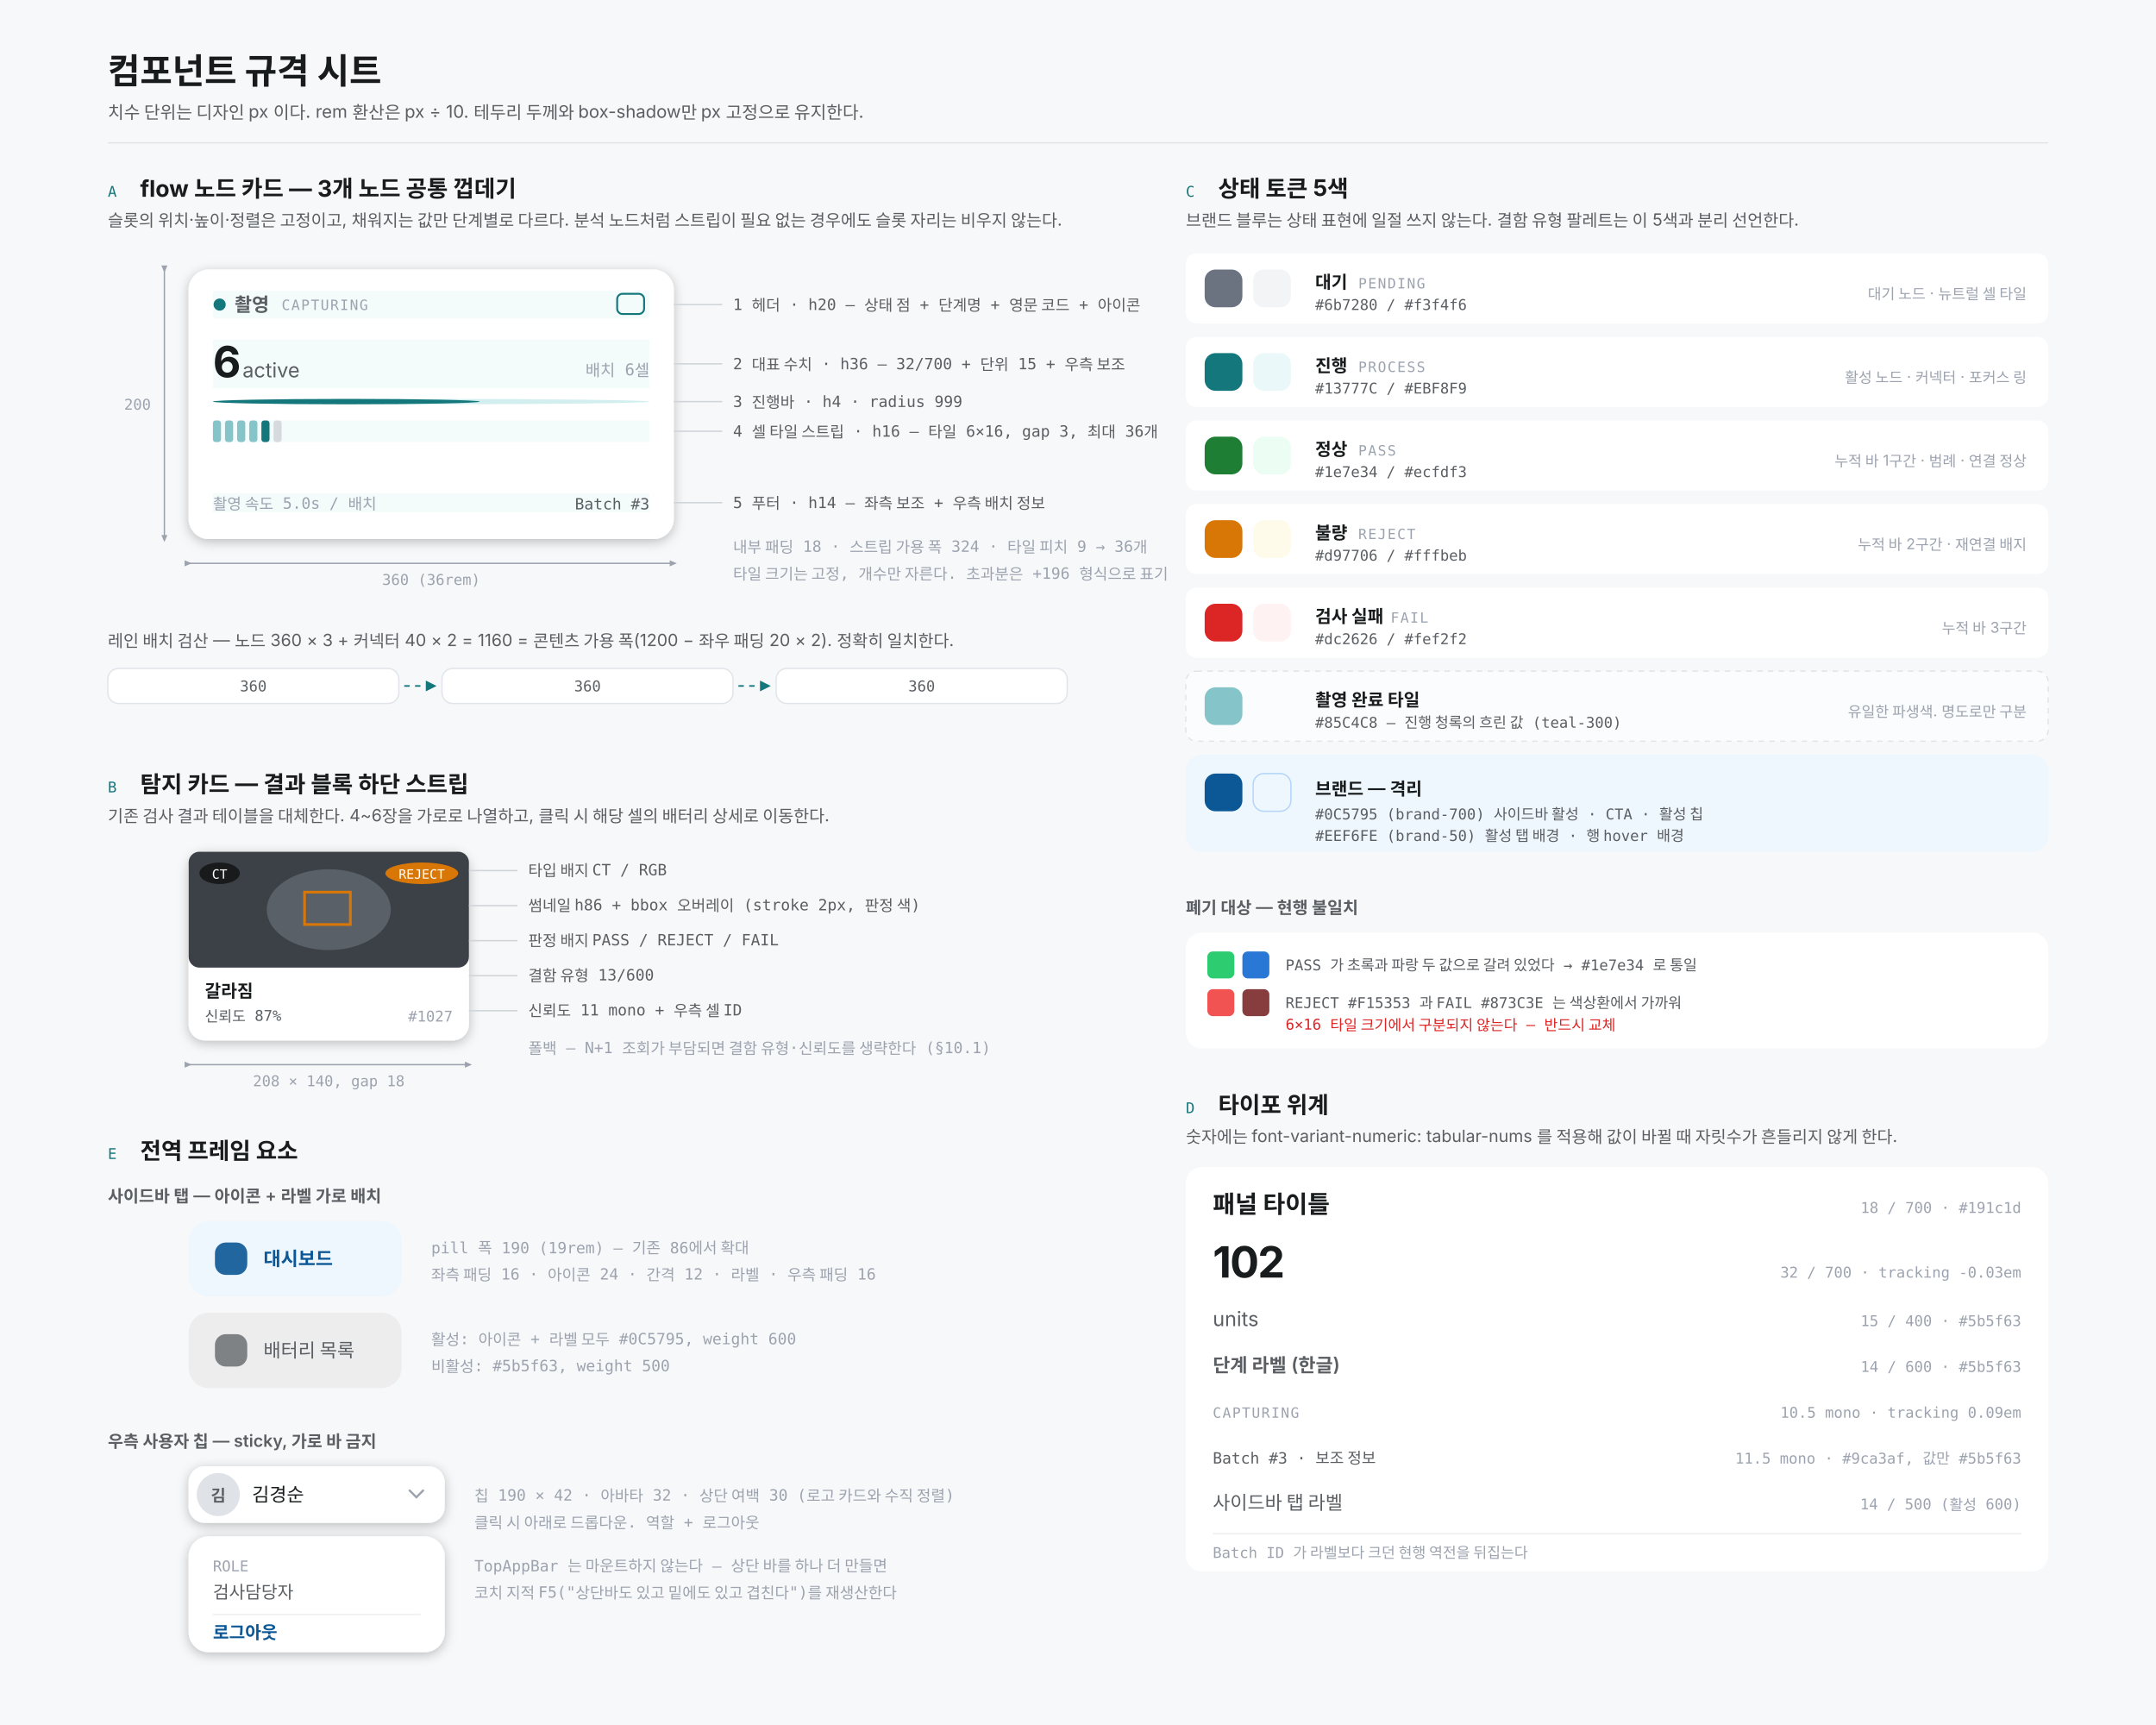
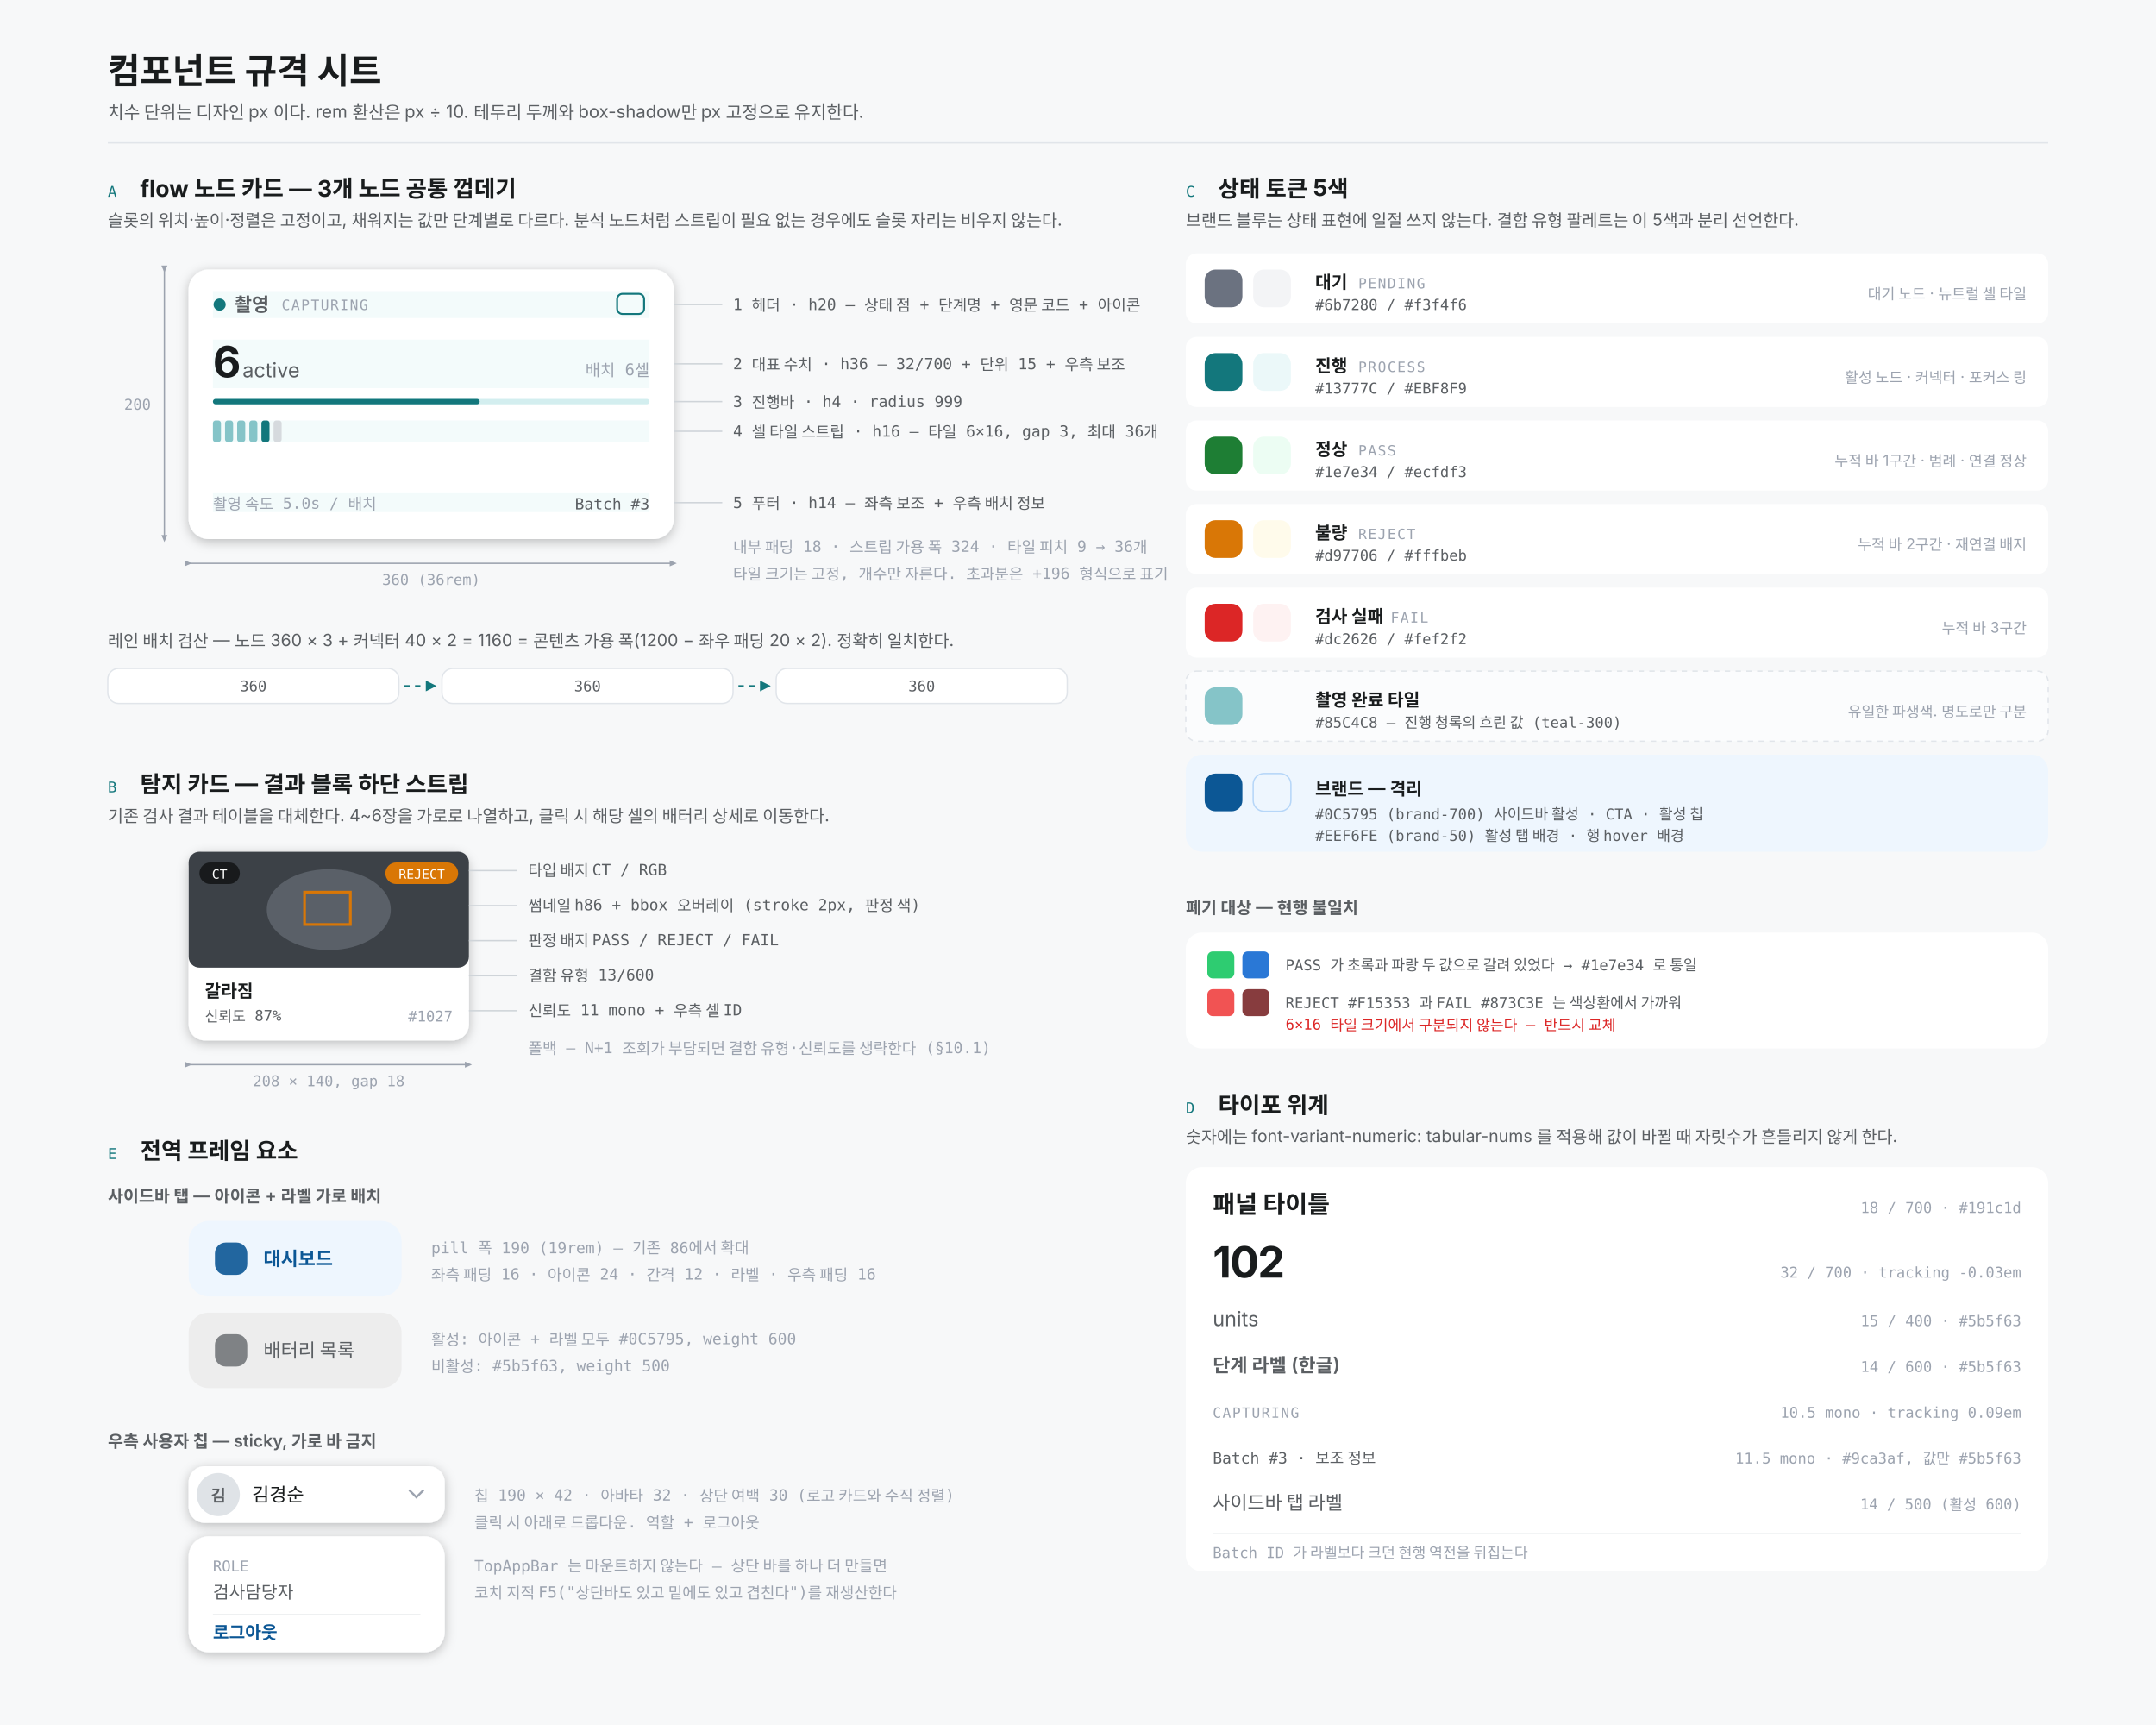
<svg xmlns="http://www.w3.org/2000/svg" viewBox="0 0 1600 1280" width="1600" height="1280" font-family="Inter, system-ui, 'Pretendard', sans-serif">
  <defs>
    <filter id="sh" x="-20%" y="-20%" width="140%" height="160%">
      <feDropShadow dx="0" dy="2" stdDeviation="4" flood-color="#000000" flood-opacity="0.25" />
    </filter>
    <marker id="ar" viewBox="0 0 8 8" refX="4" refY="4" markerWidth="6" markerHeight="6" orient="auto">
      <path d="M0 1 L7 4 L0 7 z" fill="#9ca3af" />
    </marker>
    <clipPath id="tc">
      <rect x="0" y="0" width="208" height="86" rx="8" />
    </clipPath>
  </defs>
  <rect width="1600" height="1280" fill="#f7f8f9" />
  <text x="80" y="62" font-size="26" font-weight="700" fill="#191c1d">컴포넌트 규격 시트</text>
  <text x="80" y="88" font-size="13" fill="#5b5f63">치수 단위는 디자인 px 이다. rem 환산은 px ÷ 10. 테두리 두께와 box-shadow만 px 고정으로 유지한다.</text>
  <line x1="80" y1="106" x2="1520" y2="106" stroke="#e1e5ea" stroke-width="1" />
  <text x="80" y="146" font-size="11" letter-spacing="1.1" fill="#13777C" font-family="ui-monospace, Consolas, monospace">A</text>
  <text x="104" y="146" font-size="17" font-weight="650" fill="#191c1d">flow 노드 카드 — 3개 노드 공통 껍데기</text>
  <text x="80" y="168" font-size="12.5" fill="#5b5f63">슬롯의 위치·높이·정렬은 고정이고, 채워지는 값만 단계별로 다르다. 분석 노드처럼 스트립이 필요 없는 경우에도 슬롯 자리는 비우지 않는다.</text>
  <g transform="translate(140,200)">
    <rect x="0" y="0" width="360" height="200" rx="15" fill="#ffffff" filter="url(#sh)" />
    <rect x="18" y="16" width="324" height="20" fill="#EBF8F9" opacity="0.6" />
    <circle cx="23" cy="26" r="4.5" fill="#13777C" />
    <text x="34" y="31" font-size="14" font-weight="600" fill="#5b5f63">촬영</text>
    <text x="69" y="30" font-size="10.5" letter-spacing="0.9" fill="#9ca3af" font-family="ui-monospace, Consolas, monospace">CAPTURING</text>
    <rect x="318" y="18" width="20" height="15" rx="4" fill="none" stroke="#13777C" stroke-width="1.4" />
    <rect x="18" y="52" width="324" height="36" fill="#EBF8F9" opacity="0.6" />
    <text x="18" y="80" font-size="32" font-weight="700" fill="#191c1d" letter-spacing="-1">6</text>
    <text x="40" y="80" font-size="15" fill="#5b5f63">active</text>
    <text x="342" y="79" text-anchor="end" font-size="12" fill="#9ca3af" font-family="ui-monospace, Consolas, monospace">배치 6셀</text>
-     <rect x="18" y="96" width="324" height="4" rx="999" fill="#D3EEEF" />
-     <rect x="18" y="96" width="198" height="4" rx="999" fill="#13777C" />
+     <rect x="18" y="96" width="324" height="4" rx="2" fill="#D3EEEF" />
+     <rect x="18" y="96" width="198" height="4" rx="2" fill="#13777C" />
    <rect x="18" y="112" width="324" height="16" fill="#EBF8F9" opacity="0.6" />
    <rect x="18" y="112" width="6" height="16" rx="2" fill="#85C4C8" />
    <rect x="27" y="112" width="6" height="16" rx="2" fill="#85C4C8" />
    <rect x="36" y="112" width="6" height="16" rx="2" fill="#85C4C8" />
    <rect x="45" y="112" width="6" height="16" rx="2" fill="#85C4C8" />
    <rect x="54" y="112" width="6" height="16" rx="2" fill="#13777C" />
    <rect x="63" y="112" width="6" height="16" rx="2" fill="#d6dade" />
    <rect x="18" y="166" width="324" height="14" fill="#EBF8F9" opacity="0.6" />
    <text x="18" y="178" font-size="11.5" fill="#9ca3af" font-family="ui-monospace, Consolas, monospace">촬영 속도 5.0s / 배치</text>
    <text x="342" y="178" text-anchor="end" font-size="11.5" fill="#5b5f63" font-family="ui-monospace, Consolas, monospace">Batch #3</text>
  </g>
  <line x1="140" y1="418" x2="500" y2="418" stroke="#9ca3af" stroke-width="1" marker-start="url(#ar)" marker-end="url(#ar)" />
  <text x="320" y="434" text-anchor="middle" font-size="11" fill="#9ca3af" font-family="ui-monospace, Consolas, monospace">360 (36rem)</text>
  <line x1="122" y1="200" x2="122" y2="400" stroke="#9ca3af" stroke-width="1" marker-start="url(#ar)" marker-end="url(#ar)" />
  <text x="112" y="304" text-anchor="end" font-size="11" fill="#9ca3af" font-family="ui-monospace, Consolas, monospace">200</text>
  <g font-size="11.5" font-family="ui-monospace, Consolas, monospace" fill="#5b5f63">
    <line x1="500" y1="226" x2="536" y2="226" stroke="#cfd4d9" stroke-width="1" />
    <text x="544" y="230">1 헤더 · h20 — 상태 점 + 단계명 + 영문 코드 + 아이콘</text>
    <line x1="500" y1="270" x2="536" y2="270" stroke="#cfd4d9" stroke-width="1" />
    <text x="544" y="274">2 대표 수치 · h36 — 32/700 + 단위 15 + 우측 보조</text>
    <line x1="500" y1="298" x2="536" y2="298" stroke="#cfd4d9" stroke-width="1" />
    <text x="544" y="302">3 진행바 · h4 · radius 999</text>
    <line x1="500" y1="320" x2="536" y2="320" stroke="#cfd4d9" stroke-width="1" />
    <text x="544" y="324">4 셀 타일 스트립 · h16 — 타일 6×16, gap 3, 최대 36개</text>
    <line x1="500" y1="373" x2="536" y2="373" stroke="#cfd4d9" stroke-width="1" />
    <text x="544" y="377">5 푸터 · h14 — 좌측 보조 + 우측 배치 정보</text>
  </g>
  <text x="544" y="410" font-size="11.5" fill="#9ca3af" font-family="ui-monospace, Consolas, monospace">내부 패딩 18 · 스트립 가용 폭 324 · 타일 피치 9 → 36개</text>
  <text x="544" y="430" font-size="11.5" fill="#9ca3af" font-family="ui-monospace, Consolas, monospace">타일 크기는 고정, 개수만 자른다. 초과분은 +196 형식으로 표기</text>
  <text x="80" y="480" font-size="12.5" fill="#5b5f63">레인 배치 검산 — 노드 360 × 3 + 커넥터 40 × 2 = 1160 = 콘텐츠 가용 폭(1200 − 좌우 패딩 20 × 2). 정확히 일치한다.</text>
  <g transform="translate(80,496)">
    <rect x="0" y="0" width="216" height="26" rx="8" fill="#ffffff" stroke="#e1e5ea" />
    <text x="108" y="17" text-anchor="middle" font-size="11" fill="#5b5f63" font-family="ui-monospace, Consolas, monospace">360</text>
    <path d="M220 13 H236" stroke="#13777C" stroke-width="1.2" stroke-dasharray="4 4" />
    <polygon points="236,9 244,13 236,17" fill="#13777C" />
    <rect x="248" y="0" width="216" height="26" rx="8" fill="#ffffff" stroke="#e1e5ea" />
    <text x="356" y="17" text-anchor="middle" font-size="11" fill="#5b5f63" font-family="ui-monospace, Consolas, monospace">360</text>
    <path d="M468 13 H484" stroke="#13777C" stroke-width="1.2" stroke-dasharray="4 4" />
    <polygon points="484,9 492,13 484,17" fill="#13777C" />
    <rect x="496" y="0" width="216" height="26" rx="8" fill="#ffffff" stroke="#e1e5ea" />
    <text x="604" y="17" text-anchor="middle" font-size="11" fill="#5b5f63" font-family="ui-monospace, Consolas, monospace">360</text>
  </g>
  <text x="80" y="588" font-size="11" letter-spacing="1.1" fill="#13777C" font-family="ui-monospace, Consolas, monospace">B</text>
  <text x="104" y="588" font-size="17" font-weight="650" fill="#191c1d">탐지 카드 — 결과 블록 하단 스트립</text>
  <text x="80" y="610" font-size="12.5" fill="#5b5f63">기존 검사 결과 테이블을 대체한다. 4~6장을 가로로 나열하고, 클릭 시 해당 셀의 배터리 상세로 이동한다.</text>
  <g transform="translate(140,632)">
    <rect x="0" y="0" width="208" height="140" rx="12" fill="#ffffff" filter="url(#sh)" />
    <g clip-path="url(#tc)">
      <rect x="0" y="0" width="208" height="86" fill="#3c4147" />
      <ellipse cx="104" cy="43" rx="46" ry="30" fill="#5a6068" />
      <rect x="86" y="30" width="34" height="24" fill="none" stroke="#d97706" stroke-width="2" />
    </g>
-     <rect x="8" y="8" width="30" height="16" rx="999" fill="#00000099" />
+     <rect x="8" y="8" width="30" height="16" rx="8" fill="#00000099" />
    <text x="23" y="20" text-anchor="middle" font-size="9.5" fill="#ffffff" font-family="ui-monospace, Consolas, monospace">CT</text>
-     <rect x="146" y="8" width="54" height="16" rx="999" fill="#d97706" />
+     <rect x="146" y="8" width="54" height="16" rx="8" fill="#d97706" />
    <text x="173" y="20" text-anchor="middle" font-size="9.5" fill="#ffffff" font-family="ui-monospace, Consolas, monospace">REJECT</text>
    <text x="12" y="108" font-size="13" font-weight="600" fill="#191c1d">갈라짐</text>
    <text x="12" y="126" font-size="11" fill="#5b5f63" font-family="ui-monospace, Consolas, monospace">신뢰도 87%</text>
    <text x="196" y="126" text-anchor="end" font-size="11" fill="#9ca3af" font-family="ui-monospace, Consolas, monospace">#1027</text>
  </g>
  <line x1="140" y1="790" x2="348" y2="790" stroke="#9ca3af" stroke-width="1" marker-start="url(#ar)" marker-end="url(#ar)" />
  <text x="244" y="806" text-anchor="middle" font-size="11" fill="#9ca3af" font-family="ui-monospace, Consolas, monospace">208 × 140, gap 18</text>
  <g font-size="11.5" font-family="ui-monospace, Consolas, monospace" fill="#5b5f63">
    <line x1="348" y1="646" x2="384" y2="646" stroke="#cfd4d9" stroke-width="1" />
    <text x="392" y="650">타입 배지 CT / RGB</text>
    <line x1="348" y1="672" x2="384" y2="672" stroke="#cfd4d9" stroke-width="1" />
    <text x="392" y="676">썸네일 h86 + bbox 오버레이 (stroke 2px, 판정 색)</text>
    <line x1="348" y1="698" x2="384" y2="698" stroke="#cfd4d9" stroke-width="1" />
    <text x="392" y="702">판정 배지 PASS / REJECT / FAIL</text>
    <line x1="348" y1="724" x2="384" y2="724" stroke="#cfd4d9" stroke-width="1" />
    <text x="392" y="728">결함 유형 13/600</text>
    <line x1="348" y1="750" x2="384" y2="750" stroke="#cfd4d9" stroke-width="1" />
    <text x="392" y="754">신뢰도 11 mono + 우측 셀 ID</text>
  </g>
  <text x="392" y="782" font-size="11.5" fill="#9ca3af" font-family="ui-monospace, Consolas, monospace">폴백 — N+1 조회가 부담되면 결함 유형·신뢰도를 생략한다 (§10.1)</text>
  <text x="80" y="860" font-size="11" letter-spacing="1.1" fill="#13777C" font-family="ui-monospace, Consolas, monospace">E</text>
  <text x="104" y="860" font-size="17" font-weight="650" fill="#191c1d">전역 프레임 요소</text>
  <text x="80" y="892" font-size="12.5" font-weight="600" fill="#5b5f63">사이드바 탭 — 아이콘 + 라벨 가로 배치</text>
  <g transform="translate(140,906)">
    <rect x="0" y="0" width="158" height="56" rx="15" fill="#EEF6FE" />
    <rect x="19.5" y="16" width="24" height="24" rx="8" fill="#0C5795" opacity="0.9" />
    <text x="55.5" y="33" font-size="14" font-weight="600" fill="#0C5795">대시보드</text>
  </g>
  <g transform="translate(140,974)">
    <rect x="0" y="0" width="158" height="56" rx="15" fill="#ededed" />
    <rect x="19.5" y="16" width="24" height="24" rx="8" fill="#5b5f63" opacity="0.75" />
    <text x="55.5" y="33" font-size="14" font-weight="500" fill="#5b5f63">배터리 목록</text>
  </g>
  <g font-size="11.5" font-family="ui-monospace, Consolas, monospace" fill="#9ca3af">
    <text x="320" y="930">pill 폭 190 (19rem) — 기존 86에서 확대</text>
    <text x="320" y="950">좌측 패딩 16 · 아이콘 24 · 간격 12 · 라벨 · 우측 패딩 16</text>
    <text x="320" y="998">활성: 아이콘 + 라벨 모두 #0C5795, weight 600</text>
    <text x="320" y="1018">비활성: #5b5f63, weight 500</text>
  </g>
  <text x="80" y="1074" font-size="12.5" font-weight="600" fill="#5b5f63">우측 사용자 칩 — sticky, 가로 바 금지</text>
  <g transform="translate(140,1088)">
    <rect x="0" y="0" width="190" height="42" fill="#ffffff" filter="url(#sh)" rx="12" />
    <circle cx="22" cy="21" r="16" fill="#dfe3e7" />
    <text x="22" y="26" text-anchor="middle" font-size="12" font-weight="600" fill="#5b5f63">김</text>
    <text x="47" y="26" font-size="14" fill="#191c1d">김경순</text>
    <path d="M164 18 l5 5 l5 -5" stroke="#9ca3af" stroke-width="1.6" fill="none" stroke-linecap="round" />
  </g>
  <g transform="translate(140,1140)">
    <rect x="0" y="0" width="190" height="86" rx="15" fill="#ffffff" filter="url(#sh)" />
    <text x="18" y="26" font-size="11" fill="#9ca3af" font-family="ui-monospace, Consolas, monospace">ROLE</text>
    <text x="18" y="46" font-size="13" fill="#5b5f63">검사담당자</text>
    <line x1="18" y1="58" x2="172" y2="58" stroke="#eceef0" stroke-width="1" />
    <text x="18" y="76" font-size="13" font-weight="600" fill="#0C5795">로그아웃</text>
  </g>
  <g font-size="11.5" font-family="ui-monospace, Consolas, monospace" fill="#9ca3af">
    <text x="352" y="1114">칩 190 × 42 · 아바타 32 · 상단 여백 30 (로고 카드와 수직 정렬)</text>
    <text x="352" y="1134">클릭 시 아래로 드롭다운. 역할 + 로그아웃</text>
    <text x="352" y="1166">TopAppBar 는 마운트하지 않는다 — 상단 바를 하나 더 만들면</text>
    <text x="352" y="1186">코치 지적 F5("상단바도 있고 밑에도 있고 겹친다")를 재생산한다</text>
  </g>
  <text x="880" y="146" font-size="11" letter-spacing="1.1" fill="#13777C" font-family="ui-monospace, Consolas, monospace">C</text>
  <text x="904" y="146" font-size="17" font-weight="650" fill="#191c1d">상태 토큰 5색</text>
  <text x="880" y="168" font-size="12.5" fill="#5b5f63">브랜드 블루는 상태 표현에 일절 쓰지 않는다. 결함 유형 팔레트는 이 5색과 분리 선언한다.</text>
  <g transform="translate(880,188)">
    <g>
      <rect x="0" y="0" width="640" height="52" rx="8" fill="#ffffff" />
      <rect x="14" y="12" width="28" height="28" rx="8" fill="#6b7280" />
      <rect x="50" y="12" width="28" height="28" rx="8" fill="#f3f4f6" />
      <text x="96" y="26" font-size="13" font-weight="600" fill="#191c1d">대기</text>
      <text x="128" y="26" font-size="10.5" letter-spacing="0.9" fill="#9ca3af" font-family="ui-monospace, Consolas, monospace">PENDING</text>
      <text x="96" y="42" font-size="11" fill="#5b5f63" font-family="ui-monospace, Consolas, monospace">#6b7280 / #f3f4f6</text>
      <text x="624" y="34" text-anchor="end" font-size="11" fill="#9ca3af">대기 노드 · 뉴트럴 셀 타일</text>
    </g>
    <g transform="translate(0,62)">
      <rect x="0" y="0" width="640" height="52" rx="8" fill="#ffffff" />
      <rect x="14" y="12" width="28" height="28" rx="8" fill="#13777C" />
      <rect x="50" y="12" width="28" height="28" rx="8" fill="#EBF8F9" />
      <text x="96" y="26" font-size="13" font-weight="600" fill="#191c1d">진행</text>
      <text x="128" y="26" font-size="10.5" letter-spacing="0.9" fill="#9ca3af" font-family="ui-monospace, Consolas, monospace">PROCESS</text>
      <text x="96" y="42" font-size="11" fill="#5b5f63" font-family="ui-monospace, Consolas, monospace">#13777C / #EBF8F9</text>
      <text x="624" y="34" text-anchor="end" font-size="11" fill="#9ca3af">활성 노드 · 커넥터 · 포커스 링</text>
    </g>
    <g transform="translate(0,124)">
      <rect x="0" y="0" width="640" height="52" rx="8" fill="#ffffff" />
      <rect x="14" y="12" width="28" height="28" rx="8" fill="#1e7e34" />
      <rect x="50" y="12" width="28" height="28" rx="8" fill="#ecfdf3" />
      <text x="96" y="26" font-size="13" font-weight="600" fill="#191c1d">정상</text>
      <text x="128" y="26" font-size="10.5" letter-spacing="0.9" fill="#9ca3af" font-family="ui-monospace, Consolas, monospace">PASS</text>
      <text x="96" y="42" font-size="11" fill="#5b5f63" font-family="ui-monospace, Consolas, monospace">#1e7e34 / #ecfdf3</text>
      <text x="624" y="34" text-anchor="end" font-size="11" fill="#9ca3af">누적 바 1구간 · 범례 · 연결 정상</text>
    </g>
    <g transform="translate(0,186)">
      <rect x="0" y="0" width="640" height="52" rx="8" fill="#ffffff" />
      <rect x="14" y="12" width="28" height="28" rx="8" fill="#d97706" />
      <rect x="50" y="12" width="28" height="28" rx="8" fill="#fffbeb" />
      <text x="96" y="26" font-size="13" font-weight="600" fill="#191c1d">불량</text>
      <text x="128" y="26" font-size="10.5" letter-spacing="0.9" fill="#9ca3af" font-family="ui-monospace, Consolas, monospace">REJECT</text>
      <text x="96" y="42" font-size="11" fill="#5b5f63" font-family="ui-monospace, Consolas, monospace">#d97706 / #fffbeb</text>
      <text x="624" y="34" text-anchor="end" font-size="11" fill="#9ca3af">누적 바 2구간 · 재연결 배지</text>
    </g>
    <g transform="translate(0,248)">
      <rect x="0" y="0" width="640" height="52" rx="8" fill="#ffffff" />
      <rect x="14" y="12" width="28" height="28" rx="8" fill="#dc2626" />
      <rect x="50" y="12" width="28" height="28" rx="8" fill="#fef2f2" />
      <text x="96" y="26" font-size="13" font-weight="600" fill="#191c1d">검사 실패</text>
      <text x="152" y="26" font-size="10.5" letter-spacing="0.9" fill="#9ca3af" font-family="ui-monospace, Consolas, monospace">FAIL</text>
      <text x="96" y="42" font-size="11" fill="#5b5f63" font-family="ui-monospace, Consolas, monospace">#dc2626 / #fef2f2</text>
      <text x="624" y="34" text-anchor="end" font-size="11" fill="#9ca3af">누적 바 3구간</text>
    </g>
    <g transform="translate(0,310)">
      <rect x="0" y="0" width="640" height="52" rx="8" fill="#fbfcfd" stroke="#e1e5ea" stroke-width="1" stroke-dasharray="4 4" />
      <rect x="14" y="12" width="28" height="28" rx="8" fill="#85C4C8" />
      <text x="96" y="26" font-size="13" font-weight="600" fill="#191c1d">촬영 완료 타일</text>
      <text x="96" y="42" font-size="11" fill="#5b5f63" font-family="ui-monospace, Consolas, monospace">#85C4C8 — 진행 청록의 흐린 값 (teal-300)</text>
      <text x="624" y="34" text-anchor="end" font-size="11" fill="#9ca3af">유일한 파생색. 명도로만 구분</text>
    </g>
    <g transform="translate(0,372)">
      <rect x="0" y="0" width="640" height="72" rx="12" fill="#EEF6FE" />
      <rect x="14" y="14" width="28" height="28" rx="8" fill="#0C5795" />
      <rect x="50" y="14" width="28" height="28" rx="8" fill="#EEF6FE" stroke="#B6D6F8" stroke-width="1" />
      <text x="96" y="30" font-size="13" font-weight="600" fill="#191c1d">브랜드 — 격리</text>
      <text x="96" y="48" font-size="11" fill="#5b5f63" font-family="ui-monospace, Consolas, monospace">#0C5795 (brand-700) 사이드바 활성 · CTA · 활성 칩</text>
      <text x="96" y="64" font-size="11" fill="#5b5f63" font-family="ui-monospace, Consolas, monospace">#EEF6FE (brand-50) 활성 탭 배경 · 행 hover 배경</text>
    </g>
  </g>
  <text x="880" y="678" font-size="12.5" font-weight="600" fill="#5b5f63">폐기 대상 — 현행 불일치</text>
  <g transform="translate(880,692)" font-size="11" font-family="ui-monospace, Consolas, monospace">
    <rect x="0" y="0" width="640" height="86" rx="12" fill="#ffffff" />
    <rect x="16" y="14" width="20" height="20" rx="4" fill="#2ecc71" />
    <rect x="42" y="14" width="20" height="20" rx="4" fill="#2a78d6" />
    <text x="74" y="28" fill="#5b5f63">PASS 가 초록과 파랑 두 값으로 갈려 있었다 → #1e7e34 로 통일</text>
    <rect x="16" y="42" width="20" height="20" rx="4" fill="#f15353" />
    <rect x="42" y="42" width="20" height="20" rx="4" fill="#873c3e" />
    <text x="74" y="56" fill="#5b5f63">REJECT #F15353 과 FAIL #873C3E 는 색상환에서 가까워</text>
    <text x="74" y="72" fill="#dc2626">6×16 타일 크기에서 구분되지 않는다 — 반드시 교체</text>
  </g>
  <text x="880" y="826" font-size="11" letter-spacing="1.1" fill="#13777C" font-family="ui-monospace, Consolas, monospace">D</text>
  <text x="904" y="826" font-size="17" font-weight="650" fill="#191c1d">타이포 위계</text>
  <text x="880" y="848" font-size="12.5" fill="#5b5f63">숫자에는 font-variant-numeric: tabular-nums 를 적용해 값이 바뀔 때 자릿수가 흔들리지 않게 한다.</text>
  <g transform="translate(880,866)">
    <rect x="0" y="0" width="640" height="300" rx="12" fill="#ffffff" />
    <text x="20" y="34" font-size="18" font-weight="700" fill="#191c1d">패널 타이틀</text>
    <text x="620" y="34" text-anchor="end" font-size="11" fill="#9ca3af" font-family="ui-monospace, Consolas, monospace">18 / 700 · #191c1d</text>
    <text x="20" y="82" font-size="32" font-weight="700" fill="#191c1d" letter-spacing="-1">102</text>
    <text x="620" y="82" text-anchor="end" font-size="11" fill="#9ca3af" font-family="ui-monospace, Consolas, monospace">32 / 700 · tracking -0.03em</text>
    <text x="20" y="118" font-size="15" fill="#5b5f63">units</text>
    <text x="620" y="118" text-anchor="end" font-size="11" fill="#9ca3af" font-family="ui-monospace, Consolas, monospace">15 / 400 · #5b5f63</text>
    <text x="20" y="152" font-size="14" font-weight="600" fill="#5b5f63">단계 라벨 (한글)</text>
    <text x="620" y="152" text-anchor="end" font-size="11" fill="#9ca3af" font-family="ui-monospace, Consolas, monospace">14 / 600 · #5b5f63</text>
    <text x="20" y="186" font-size="10.5" letter-spacing="0.9" fill="#9ca3af" font-family="ui-monospace, Consolas, monospace">CAPTURING</text>
    <text x="620" y="186" text-anchor="end" font-size="11" fill="#9ca3af" font-family="ui-monospace, Consolas, monospace">10.5 mono · tracking 0.09em</text>
    <text x="20" y="220" font-size="11.5" fill="#5b5f63" font-family="ui-monospace, Consolas, monospace">Batch #3 · 보조 정보</text>
    <text x="620" y="220" text-anchor="end" font-size="11" fill="#9ca3af" font-family="ui-monospace, Consolas, monospace">11.5 mono · #9ca3af, 값만 #5b5f63</text>
    <text x="20" y="254" font-size="14" font-weight="500" fill="#5b5f63">사이드바 탭 라벨</text>
    <text x="620" y="254" text-anchor="end" font-size="11" fill="#9ca3af" font-family="ui-monospace, Consolas, monospace">14 / 500 (활성 600)</text>
    <line x1="20" y1="272" x2="620" y2="272" stroke="#eceef0" stroke-width="1" />
    <text x="20" y="290" font-size="11" fill="#9ca3af" font-family="ui-monospace, Consolas, monospace">Batch ID 가 라벨보다 크던 현행 역전을 뒤집는다</text>
  </g>
</svg>
